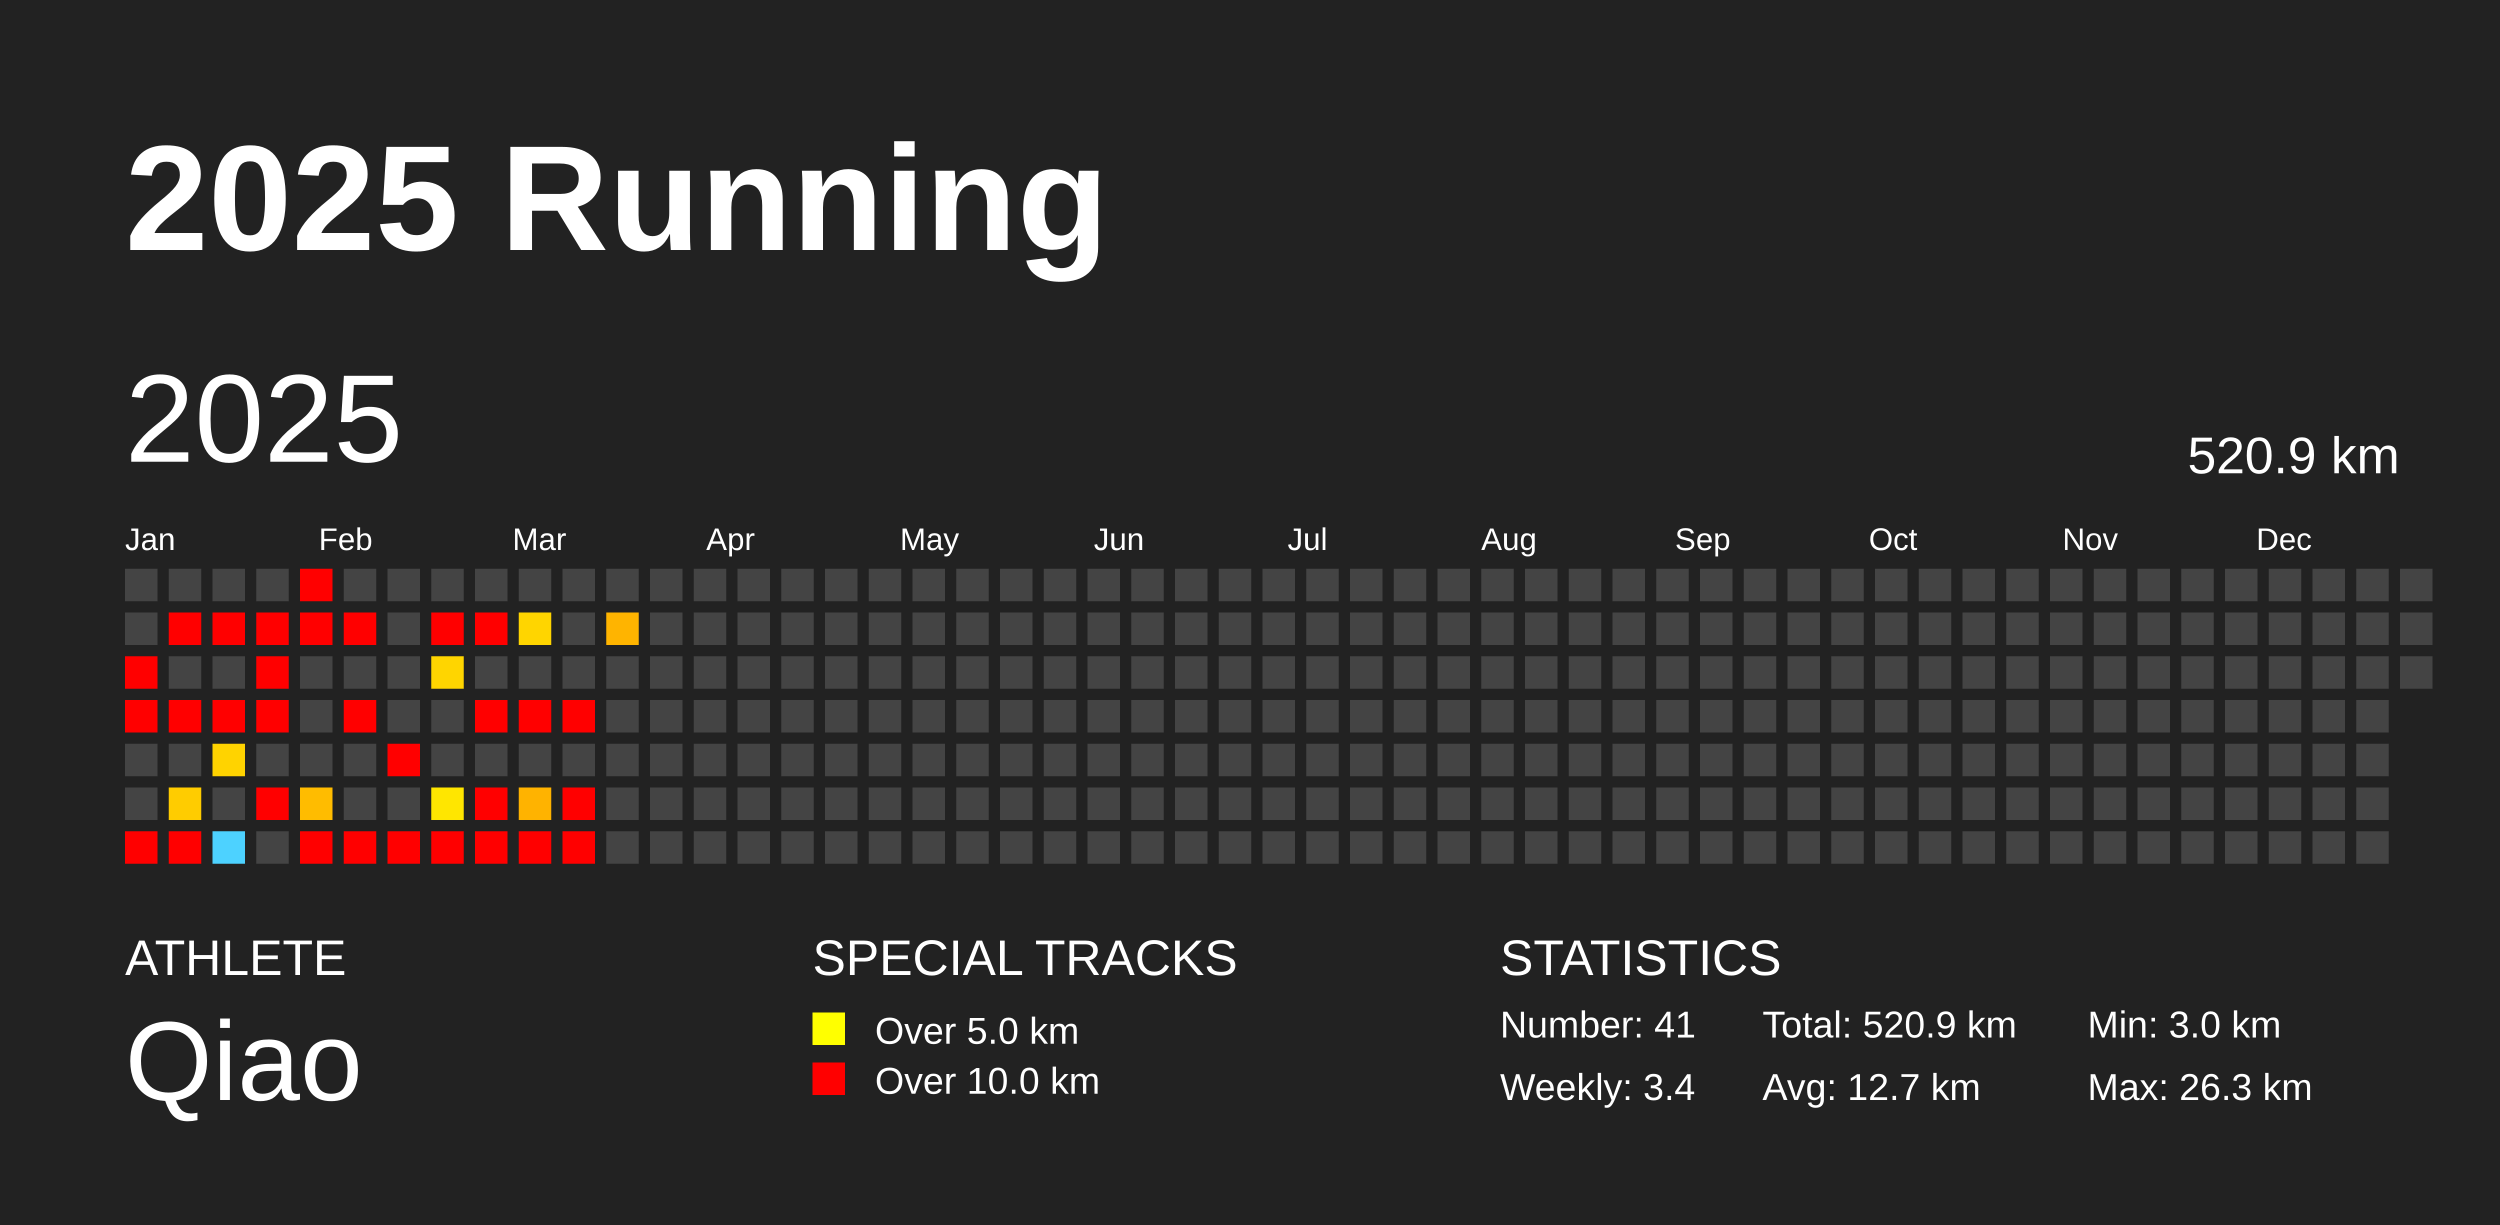
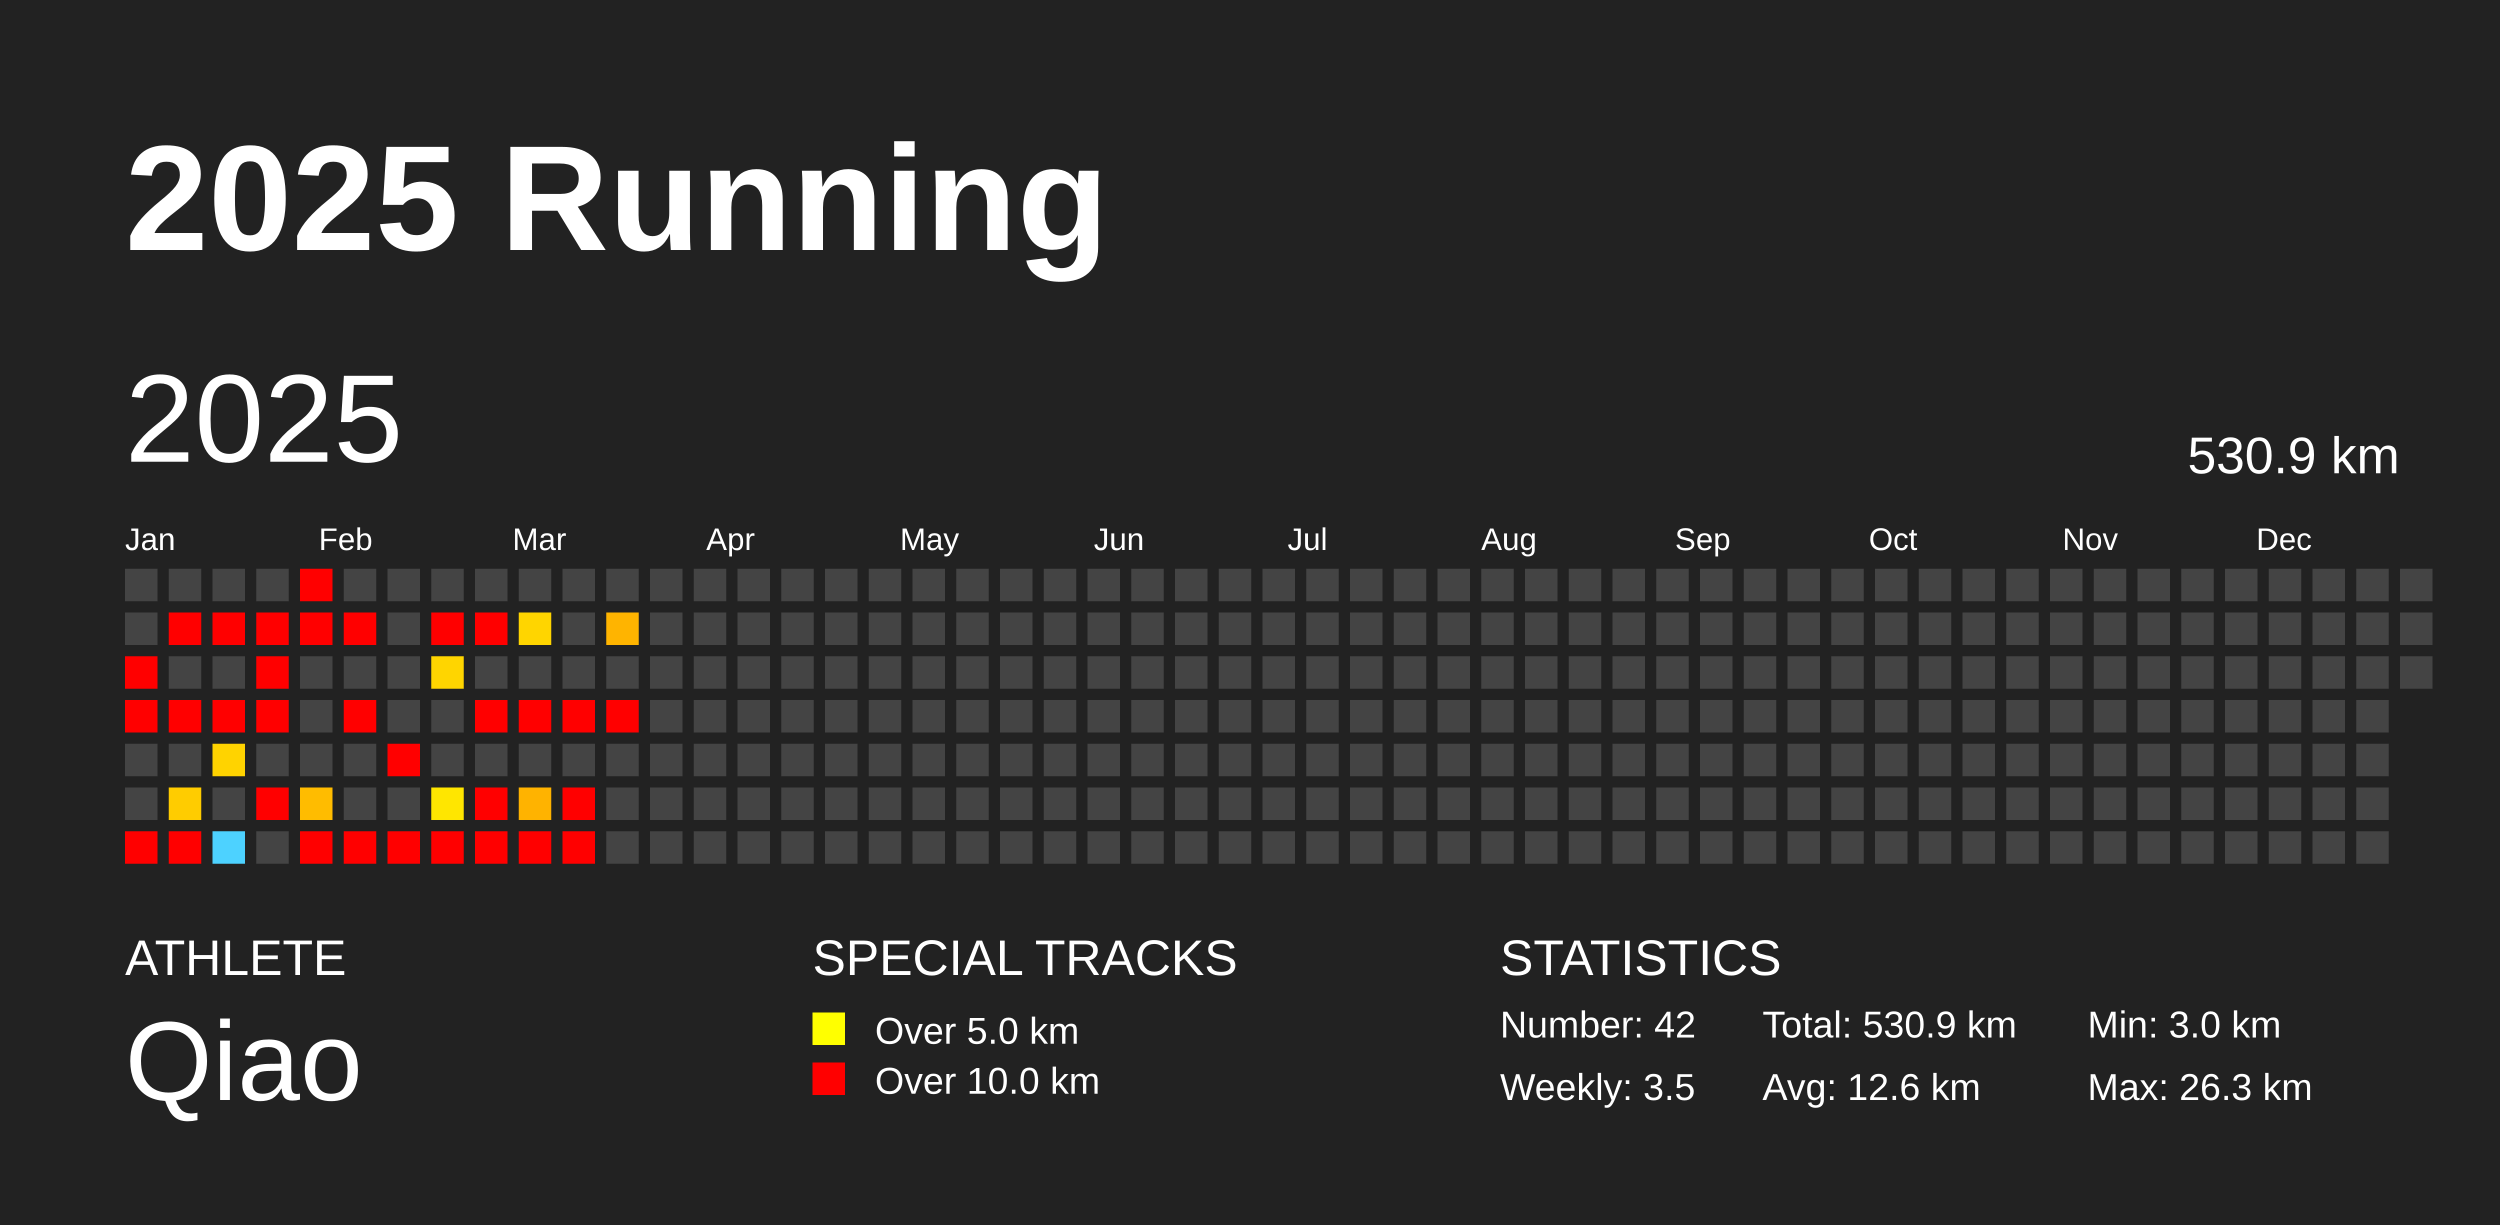
<svg xmlns="http://www.w3.org/2000/svg" baseProfile="full" height="98mm" version="1.1" viewBox="0,0,200,98" width="200mm">
  <defs />
  <rect fill="#222222" height="98" width="200" x="0" y="0" />
  <text fill="#FFFFFF" style="font-size:12px; font-family:Arial; font-weight:bold;" x="10" y="20">2025 Running</text>
  <text fill="#FFFFFF" style="font-size:4px; font-family:Arial" x="10" y="78">ATHLETE</text>
  <text fill="#FFFFFF" style="font-size:9px; font-family:Arial" x="10" y="88">Qiao</text>
  <text fill="#FFFFFF" style="font-size:4px; font-family:Arial" x="65" y="78">SPECIAL TRACKS</text>
  <rect fill="yellow" height="2.6" width="2.6" x="65" y="81" />
  <text fill="#FFFFFF" style="font-size:3px; font-family:Arial" x="70" y="83.5">Over 5.0 km</text>
  <rect fill="red" height="2.6" width="2.6" x="65" y="85" />
  <text fill="#FFFFFF" style="font-size:3px; font-family:Arial" x="70" y="87.5">Over 10.0 km</text>
  <text fill="#FFFFFF" style="font-size:4px; font-family:Arial" x="120" y="78">STATISTICS</text>
-   <text fill="#FFFFFF" style="font-size:3px; font-family:Arial" x="120" y="83">Number: 41</text>
-   <text fill="#FFFFFF" style="font-size:3px; font-family:Arial" x="120" y="88">Weekly: 3.4</text>
-   <text fill="#FFFFFF" style="font-size:3px; font-family:Arial" x="141" y="83">Total: 520.9 km</text>
-   <text fill="#FFFFFF" style="font-size:3px; font-family:Arial" x="141" y="88">Avg: 12.7 km</text>
+   <text fill="#FFFFFF" style="font-size:3px; font-family:Arial" x="120" y="83">Number: 42</text>
+   <text fill="#FFFFFF" style="font-size:3px; font-family:Arial" x="120" y="88">Weekly: 3.5</text>
+   <text fill="#FFFFFF" style="font-size:3px; font-family:Arial" x="141" y="83">Total: 530.9 km</text>
+   <text fill="#FFFFFF" style="font-size:3px; font-family:Arial" x="141" y="88">Avg: 12.6 km</text>
  <text fill="#FFFFFF" style="font-size:3px; font-family:Arial" x="167" y="83">Min: 3.0 km</text>
  <text fill="#FFFFFF" style="font-size:3px; font-family:Arial" x="167" y="88">Max: 26.3 km</text>
  <text dominant-baseline="hanging" fill="#FFFFFF" style="font-size:10.0px; font-family:Arial;" x="10" y="30">2025</text>
-   <text dominant-baseline="hanging" fill="#FFFFFF" style="font-size:4.125px; font-family:Arial;" x="175" y="35">520.9 km</text>
+   <text dominant-baseline="hanging" fill="#FFFFFF" style="font-size:4.125px; font-family:Arial;" x="175" y="35">530.9 km</text>
  <text fill="#FFFFFF" style="font-size:2.5px; font-family:Arial" x="10.0" y="44">Jan</text>
  <text fill="#FFFFFF" style="font-size:2.5px; font-family:Arial" x="25.5" y="44">Feb</text>
  <text fill="#FFFFFF" style="font-size:2.5px; font-family:Arial" x="41.0" y="44">Mar</text>
  <text fill="#FFFFFF" style="font-size:2.5px; font-family:Arial" x="56.5" y="44">Apr</text>
  <text fill="#FFFFFF" style="font-size:2.5px; font-family:Arial" x="72.0" y="44">May</text>
  <text fill="#FFFFFF" style="font-size:2.5px; font-family:Arial" x="87.5" y="44">Jun</text>
  <text fill="#FFFFFF" style="font-size:2.5px; font-family:Arial" x="103.0" y="44">Jul</text>
  <text fill="#FFFFFF" style="font-size:2.5px; font-family:Arial" x="118.5" y="44">Aug</text>
  <text fill="#FFFFFF" style="font-size:2.5px; font-family:Arial" x="134.0" y="44">Sep</text>
  <text fill="#FFFFFF" style="font-size:2.5px; font-family:Arial" x="149.5" y="44">Oct</text>
  <text fill="#FFFFFF" style="font-size:2.5px; font-family:Arial" x="165.0" y="44">Nov</text>
  <text fill="#FFFFFF" style="font-size:2.5px; font-family:Arial" x="180.5" y="44">Dec</text>
  <rect fill="#444444" height="2.6" width="2.6" x="10.0" y="45.5" />
  <rect fill="#444444" height="2.6" width="2.6" x="10.0" y="49.0" />
  <rect fill="red" height="2.6" width="2.6" x="10.0" y="52.5" />
  <rect fill="red" height="2.6" width="2.6" x="10.0" y="56.0" />
  <rect fill="#444444" height="2.6" width="2.6" x="10.0" y="59.5" />
  <rect fill="#444444" height="2.6" width="2.6" x="10.0" y="63.0" />
  <rect fill="red" height="2.6" width="2.6" x="10.0" y="66.5" />
  <rect fill="#444444" height="2.6" width="2.6" x="13.5" y="45.5" />
  <rect fill="red" height="2.6" width="2.6" x="13.5" y="49.0" />
  <rect fill="#444444" height="2.6" width="2.6" x="13.5" y="52.5" />
  <rect fill="red" height="2.6" width="2.6" x="13.5" y="56.0" />
  <rect fill="#444444" height="2.6" width="2.6" x="13.5" y="59.5" />
  <rect fill="#ffcc00" height="2.6" width="2.6" x="13.5" y="63.0" />
  <rect fill="red" height="2.6" width="2.6" x="13.5" y="66.5" />
  <rect fill="#444444" height="2.6" width="2.6" x="17.0" y="45.5" />
  <rect fill="red" height="2.6" width="2.6" x="17.0" y="49.0" />
  <rect fill="#444444" height="2.6" width="2.6" x="17.0" y="52.5" />
  <rect fill="red" height="2.6" width="2.6" x="17.0" y="56.0" />
  <rect fill="#ffd300" height="2.6" width="2.6" x="17.0" y="59.5" />
  <rect fill="#444444" height="2.6" width="2.6" x="17.0" y="63.0" />
  <rect fill="#4dd2ff" height="2.6" width="2.6" x="17.0" y="66.5" />
  <rect fill="#444444" height="2.6" width="2.6" x="20.5" y="45.5" />
  <rect fill="red" height="2.6" width="2.6" x="20.5" y="49.0" />
  <rect fill="red" height="2.6" width="2.6" x="20.5" y="52.5" />
  <rect fill="red" height="2.6" width="2.6" x="20.5" y="56.0" />
  <rect fill="#444444" height="2.6" width="2.6" x="20.5" y="59.5" />
  <rect fill="red" height="2.6" width="2.6" x="20.5" y="63.0" />
  <rect fill="#444444" height="2.6" width="2.6" x="20.5" y="66.5" />
  <rect fill="red" height="2.6" width="2.6" x="24.0" y="45.5" />
  <rect fill="red" height="2.6" width="2.6" x="24.0" y="49.0" />
  <rect fill="#444444" height="2.6" width="2.6" x="24.0" y="52.5" />
  <rect fill="#444444" height="2.6" width="2.6" x="24.0" y="56.0" />
  <rect fill="#444444" height="2.6" width="2.6" x="24.0" y="59.5" />
  <rect fill="#ffbc00" height="2.6" width="2.6" x="24.0" y="63.0" />
  <rect fill="red" height="2.6" width="2.6" x="24.0" y="66.5" />
  <rect fill="#444444" height="2.6" width="2.6" x="27.5" y="45.5" />
  <rect fill="red" height="2.6" width="2.6" x="27.5" y="49.0" />
  <rect fill="#444444" height="2.6" width="2.6" x="27.5" y="52.5" />
  <rect fill="red" height="2.6" width="2.6" x="27.5" y="56.0" />
  <rect fill="#444444" height="2.6" width="2.6" x="27.5" y="59.5" />
  <rect fill="#444444" height="2.6" width="2.6" x="27.5" y="63.0" />
  <rect fill="red" height="2.6" width="2.6" x="27.5" y="66.5" />
  <rect fill="#444444" height="2.6" width="2.6" x="31.0" y="45.5" />
  <rect fill="#444444" height="2.6" width="2.6" x="31.0" y="49.0" />
  <rect fill="#444444" height="2.6" width="2.6" x="31.0" y="52.5" />
  <rect fill="#444444" height="2.6" width="2.6" x="31.0" y="56.0" />
  <rect fill="red" height="2.6" width="2.6" x="31.0" y="59.5" />
  <rect fill="#444444" height="2.6" width="2.6" x="31.0" y="63.0" />
  <rect fill="red" height="2.6" width="2.6" x="31.0" y="66.5" />
  <rect fill="#444444" height="2.6" width="2.6" x="34.5" y="45.5" />
  <rect fill="red" height="2.6" width="2.6" x="34.5" y="49.0" />
  <rect fill="#ffd500" height="2.6" width="2.6" x="34.5" y="52.5" />
  <rect fill="#444444" height="2.6" width="2.6" x="34.5" y="56.0" />
  <rect fill="#444444" height="2.6" width="2.6" x="34.5" y="59.5" />
  <rect fill="#ffe600" height="2.6" width="2.6" x="34.5" y="63.0" />
  <rect fill="red" height="2.6" width="2.6" x="34.5" y="66.5" />
  <rect fill="#444444" height="2.6" width="2.6" x="38.0" y="45.5" />
  <rect fill="red" height="2.6" width="2.6" x="38.0" y="49.0" />
  <rect fill="#444444" height="2.6" width="2.6" x="38.0" y="52.5" />
  <rect fill="red" height="2.6" width="2.6" x="38.0" y="56.0" />
  <rect fill="#444444" height="2.6" width="2.6" x="38.0" y="59.5" />
  <rect fill="red" height="2.6" width="2.6" x="38.0" y="63.0" />
  <rect fill="red" height="2.6" width="2.6" x="38.0" y="66.5" />
  <rect fill="#444444" height="2.6" width="2.6" x="41.5" y="45.5" />
  <rect fill="#ffd500" height="2.6" width="2.6" x="41.5" y="49.0" />
  <rect fill="#444444" height="2.6" width="2.6" x="41.5" y="52.5" />
  <rect fill="red" height="2.6" width="2.6" x="41.5" y="56.0" />
  <rect fill="#444444" height="2.6" width="2.6" x="41.5" y="59.5" />
  <rect fill="#ffb300" height="2.6" width="2.6" x="41.5" y="63.0" />
  <rect fill="red" height="2.6" width="2.6" x="41.5" y="66.5" />
  <rect fill="#444444" height="2.6" width="2.6" x="45.0" y="45.5" />
  <rect fill="#444444" height="2.6" width="2.6" x="45.0" y="49.0" />
  <rect fill="#444444" height="2.6" width="2.6" x="45.0" y="52.5" />
  <rect fill="red" height="2.6" width="2.6" x="45.0" y="56.0" />
  <rect fill="#444444" height="2.6" width="2.6" x="45.0" y="59.5" />
  <rect fill="red" height="2.6" width="2.6" x="45.0" y="63.0" />
  <rect fill="red" height="2.6" width="2.6" x="45.0" y="66.5" />
  <rect fill="#444444" height="2.6" width="2.6" x="48.5" y="45.5" />
  <rect fill="#ffb400" height="2.6" width="2.6" x="48.5" y="49.0" />
  <rect fill="#444444" height="2.6" width="2.6" x="48.5" y="52.5" />
-   <rect fill="#444444" height="2.6" width="2.6" x="48.5" y="56.0" />
+   <rect fill="red" height="2.6" width="2.6" x="48.5" y="56.0" />
  <rect fill="#444444" height="2.6" width="2.6" x="48.5" y="59.5" />
  <rect fill="#444444" height="2.6" width="2.6" x="48.5" y="63.0" />
  <rect fill="#444444" height="2.6" width="2.6" x="48.5" y="66.5" />
  <rect fill="#444444" height="2.6" width="2.6" x="52.0" y="45.5" />
  <rect fill="#444444" height="2.6" width="2.6" x="52.0" y="49.0" />
  <rect fill="#444444" height="2.6" width="2.6" x="52.0" y="52.5" />
  <rect fill="#444444" height="2.6" width="2.6" x="52.0" y="56.0" />
  <rect fill="#444444" height="2.6" width="2.6" x="52.0" y="59.5" />
  <rect fill="#444444" height="2.6" width="2.6" x="52.0" y="63.0" />
  <rect fill="#444444" height="2.6" width="2.6" x="52.0" y="66.5" />
  <rect fill="#444444" height="2.6" width="2.6" x="55.5" y="45.5" />
  <rect fill="#444444" height="2.6" width="2.6" x="55.5" y="49.0" />
  <rect fill="#444444" height="2.6" width="2.6" x="55.5" y="52.5" />
  <rect fill="#444444" height="2.6" width="2.6" x="55.5" y="56.0" />
  <rect fill="#444444" height="2.6" width="2.6" x="55.5" y="59.5" />
  <rect fill="#444444" height="2.6" width="2.6" x="55.5" y="63.0" />
  <rect fill="#444444" height="2.6" width="2.6" x="55.5" y="66.5" />
  <rect fill="#444444" height="2.6" width="2.6" x="59.0" y="45.5" />
  <rect fill="#444444" height="2.6" width="2.6" x="59.0" y="49.0" />
  <rect fill="#444444" height="2.6" width="2.6" x="59.0" y="52.5" />
  <rect fill="#444444" height="2.6" width="2.6" x="59.0" y="56.0" />
  <rect fill="#444444" height="2.6" width="2.6" x="59.0" y="59.5" />
  <rect fill="#444444" height="2.6" width="2.6" x="59.0" y="63.0" />
  <rect fill="#444444" height="2.6" width="2.6" x="59.0" y="66.5" />
  <rect fill="#444444" height="2.6" width="2.6" x="62.5" y="45.5" />
  <rect fill="#444444" height="2.6" width="2.6" x="62.5" y="49.0" />
  <rect fill="#444444" height="2.6" width="2.6" x="62.5" y="52.5" />
  <rect fill="#444444" height="2.6" width="2.6" x="62.5" y="56.0" />
  <rect fill="#444444" height="2.6" width="2.6" x="62.5" y="59.5" />
  <rect fill="#444444" height="2.6" width="2.6" x="62.5" y="63.0" />
  <rect fill="#444444" height="2.6" width="2.6" x="62.5" y="66.5" />
  <rect fill="#444444" height="2.6" width="2.6" x="66.0" y="45.5" />
  <rect fill="#444444" height="2.6" width="2.6" x="66.0" y="49.0" />
  <rect fill="#444444" height="2.6" width="2.6" x="66.0" y="52.5" />
  <rect fill="#444444" height="2.6" width="2.6" x="66.0" y="56.0" />
  <rect fill="#444444" height="2.6" width="2.6" x="66.0" y="59.5" />
  <rect fill="#444444" height="2.6" width="2.6" x="66.0" y="63.0" />
  <rect fill="#444444" height="2.6" width="2.6" x="66.0" y="66.5" />
  <rect fill="#444444" height="2.6" width="2.6" x="69.5" y="45.5" />
  <rect fill="#444444" height="2.6" width="2.6" x="69.5" y="49.0" />
  <rect fill="#444444" height="2.6" width="2.6" x="69.5" y="52.5" />
  <rect fill="#444444" height="2.6" width="2.6" x="69.5" y="56.0" />
  <rect fill="#444444" height="2.6" width="2.6" x="69.5" y="59.5" />
  <rect fill="#444444" height="2.6" width="2.6" x="69.5" y="63.0" />
  <rect fill="#444444" height="2.6" width="2.6" x="69.5" y="66.5" />
  <rect fill="#444444" height="2.6" width="2.6" x="73.0" y="45.5" />
  <rect fill="#444444" height="2.6" width="2.6" x="73.0" y="49.0" />
  <rect fill="#444444" height="2.6" width="2.6" x="73.0" y="52.5" />
  <rect fill="#444444" height="2.6" width="2.6" x="73.0" y="56.0" />
  <rect fill="#444444" height="2.6" width="2.6" x="73.0" y="59.5" />
  <rect fill="#444444" height="2.6" width="2.6" x="73.0" y="63.0" />
  <rect fill="#444444" height="2.6" width="2.6" x="73.0" y="66.5" />
  <rect fill="#444444" height="2.6" width="2.6" x="76.5" y="45.5" />
  <rect fill="#444444" height="2.6" width="2.6" x="76.5" y="49.0" />
  <rect fill="#444444" height="2.6" width="2.6" x="76.5" y="52.5" />
  <rect fill="#444444" height="2.6" width="2.6" x="76.5" y="56.0" />
  <rect fill="#444444" height="2.6" width="2.6" x="76.5" y="59.5" />
  <rect fill="#444444" height="2.6" width="2.6" x="76.5" y="63.0" />
  <rect fill="#444444" height="2.6" width="2.6" x="76.5" y="66.5" />
  <rect fill="#444444" height="2.6" width="2.6" x="80.0" y="45.5" />
  <rect fill="#444444" height="2.6" width="2.6" x="80.0" y="49.0" />
  <rect fill="#444444" height="2.6" width="2.6" x="80.0" y="52.5" />
  <rect fill="#444444" height="2.6" width="2.6" x="80.0" y="56.0" />
  <rect fill="#444444" height="2.6" width="2.6" x="80.0" y="59.5" />
  <rect fill="#444444" height="2.6" width="2.6" x="80.0" y="63.0" />
  <rect fill="#444444" height="2.6" width="2.6" x="80.0" y="66.5" />
  <rect fill="#444444" height="2.6" width="2.6" x="83.5" y="45.5" />
  <rect fill="#444444" height="2.6" width="2.6" x="83.5" y="49.0" />
  <rect fill="#444444" height="2.6" width="2.6" x="83.5" y="52.5" />
  <rect fill="#444444" height="2.6" width="2.6" x="83.5" y="56.0" />
  <rect fill="#444444" height="2.6" width="2.6" x="83.5" y="59.5" />
  <rect fill="#444444" height="2.6" width="2.6" x="83.5" y="63.0" />
  <rect fill="#444444" height="2.6" width="2.6" x="83.5" y="66.5" />
  <rect fill="#444444" height="2.6" width="2.6" x="87.0" y="45.5" />
  <rect fill="#444444" height="2.6" width="2.6" x="87.0" y="49.0" />
  <rect fill="#444444" height="2.6" width="2.6" x="87.0" y="52.5" />
  <rect fill="#444444" height="2.6" width="2.6" x="87.0" y="56.0" />
  <rect fill="#444444" height="2.6" width="2.6" x="87.0" y="59.5" />
  <rect fill="#444444" height="2.6" width="2.6" x="87.0" y="63.0" />
  <rect fill="#444444" height="2.6" width="2.6" x="87.0" y="66.5" />
  <rect fill="#444444" height="2.6" width="2.6" x="90.5" y="45.5" />
  <rect fill="#444444" height="2.6" width="2.6" x="90.5" y="49.0" />
  <rect fill="#444444" height="2.6" width="2.6" x="90.5" y="52.5" />
  <rect fill="#444444" height="2.6" width="2.6" x="90.5" y="56.0" />
  <rect fill="#444444" height="2.6" width="2.6" x="90.5" y="59.5" />
  <rect fill="#444444" height="2.6" width="2.6" x="90.5" y="63.0" />
  <rect fill="#444444" height="2.6" width="2.6" x="90.5" y="66.5" />
  <rect fill="#444444" height="2.6" width="2.6" x="94.0" y="45.5" />
  <rect fill="#444444" height="2.6" width="2.6" x="94.0" y="49.0" />
  <rect fill="#444444" height="2.6" width="2.6" x="94.0" y="52.5" />
  <rect fill="#444444" height="2.6" width="2.6" x="94.0" y="56.0" />
  <rect fill="#444444" height="2.6" width="2.6" x="94.0" y="59.5" />
  <rect fill="#444444" height="2.6" width="2.6" x="94.0" y="63.0" />
  <rect fill="#444444" height="2.6" width="2.6" x="94.0" y="66.5" />
  <rect fill="#444444" height="2.6" width="2.6" x="97.5" y="45.5" />
  <rect fill="#444444" height="2.6" width="2.6" x="97.5" y="49.0" />
  <rect fill="#444444" height="2.6" width="2.6" x="97.5" y="52.5" />
  <rect fill="#444444" height="2.6" width="2.6" x="97.5" y="56.0" />
  <rect fill="#444444" height="2.6" width="2.6" x="97.5" y="59.5" />
  <rect fill="#444444" height="2.6" width="2.6" x="97.5" y="63.0" />
  <rect fill="#444444" height="2.6" width="2.6" x="97.5" y="66.5" />
  <rect fill="#444444" height="2.6" width="2.6" x="101.0" y="45.5" />
  <rect fill="#444444" height="2.6" width="2.6" x="101.0" y="49.0" />
  <rect fill="#444444" height="2.6" width="2.6" x="101.0" y="52.5" />
  <rect fill="#444444" height="2.6" width="2.6" x="101.0" y="56.0" />
  <rect fill="#444444" height="2.6" width="2.6" x="101.0" y="59.5" />
  <rect fill="#444444" height="2.6" width="2.6" x="101.0" y="63.0" />
  <rect fill="#444444" height="2.6" width="2.6" x="101.0" y="66.5" />
  <rect fill="#444444" height="2.6" width="2.6" x="104.5" y="45.5" />
  <rect fill="#444444" height="2.6" width="2.6" x="104.5" y="49.0" />
  <rect fill="#444444" height="2.6" width="2.6" x="104.5" y="52.5" />
  <rect fill="#444444" height="2.6" width="2.6" x="104.5" y="56.0" />
  <rect fill="#444444" height="2.6" width="2.6" x="104.5" y="59.5" />
  <rect fill="#444444" height="2.6" width="2.6" x="104.5" y="63.0" />
  <rect fill="#444444" height="2.6" width="2.6" x="104.5" y="66.5" />
  <rect fill="#444444" height="2.6" width="2.6" x="108.0" y="45.5" />
  <rect fill="#444444" height="2.6" width="2.6" x="108.0" y="49.0" />
  <rect fill="#444444" height="2.6" width="2.6" x="108.0" y="52.5" />
  <rect fill="#444444" height="2.6" width="2.6" x="108.0" y="56.0" />
  <rect fill="#444444" height="2.6" width="2.6" x="108.0" y="59.5" />
  <rect fill="#444444" height="2.6" width="2.6" x="108.0" y="63.0" />
  <rect fill="#444444" height="2.6" width="2.6" x="108.0" y="66.5" />
  <rect fill="#444444" height="2.6" width="2.6" x="111.5" y="45.5" />
  <rect fill="#444444" height="2.6" width="2.6" x="111.5" y="49.0" />
  <rect fill="#444444" height="2.6" width="2.6" x="111.5" y="52.5" />
  <rect fill="#444444" height="2.6" width="2.6" x="111.5" y="56.0" />
  <rect fill="#444444" height="2.6" width="2.6" x="111.5" y="59.5" />
  <rect fill="#444444" height="2.6" width="2.6" x="111.5" y="63.0" />
  <rect fill="#444444" height="2.6" width="2.6" x="111.5" y="66.5" />
  <rect fill="#444444" height="2.6" width="2.6" x="115.0" y="45.5" />
  <rect fill="#444444" height="2.6" width="2.6" x="115.0" y="49.0" />
  <rect fill="#444444" height="2.6" width="2.6" x="115.0" y="52.5" />
  <rect fill="#444444" height="2.6" width="2.6" x="115.0" y="56.0" />
  <rect fill="#444444" height="2.6" width="2.6" x="115.0" y="59.5" />
  <rect fill="#444444" height="2.6" width="2.6" x="115.0" y="63.0" />
  <rect fill="#444444" height="2.6" width="2.6" x="115.0" y="66.5" />
  <rect fill="#444444" height="2.6" width="2.6" x="118.5" y="45.5" />
  <rect fill="#444444" height="2.6" width="2.6" x="118.5" y="49.0" />
  <rect fill="#444444" height="2.6" width="2.6" x="118.5" y="52.5" />
  <rect fill="#444444" height="2.6" width="2.6" x="118.5" y="56.0" />
  <rect fill="#444444" height="2.6" width="2.6" x="118.5" y="59.5" />
  <rect fill="#444444" height="2.6" width="2.6" x="118.5" y="63.0" />
  <rect fill="#444444" height="2.6" width="2.6" x="118.5" y="66.5" />
  <rect fill="#444444" height="2.6" width="2.6" x="122.0" y="45.5" />
  <rect fill="#444444" height="2.6" width="2.6" x="122.0" y="49.0" />
  <rect fill="#444444" height="2.6" width="2.6" x="122.0" y="52.5" />
  <rect fill="#444444" height="2.6" width="2.6" x="122.0" y="56.0" />
  <rect fill="#444444" height="2.6" width="2.6" x="122.0" y="59.5" />
  <rect fill="#444444" height="2.6" width="2.6" x="122.0" y="63.0" />
  <rect fill="#444444" height="2.6" width="2.6" x="122.0" y="66.5" />
  <rect fill="#444444" height="2.6" width="2.6" x="125.5" y="45.5" />
  <rect fill="#444444" height="2.6" width="2.6" x="125.5" y="49.0" />
  <rect fill="#444444" height="2.6" width="2.6" x="125.5" y="52.5" />
  <rect fill="#444444" height="2.6" width="2.6" x="125.5" y="56.0" />
  <rect fill="#444444" height="2.6" width="2.6" x="125.5" y="59.5" />
  <rect fill="#444444" height="2.6" width="2.6" x="125.5" y="63.0" />
  <rect fill="#444444" height="2.6" width="2.6" x="125.5" y="66.5" />
  <rect fill="#444444" height="2.6" width="2.6" x="129.0" y="45.5" />
  <rect fill="#444444" height="2.6" width="2.6" x="129.0" y="49.0" />
  <rect fill="#444444" height="2.6" width="2.6" x="129.0" y="52.5" />
  <rect fill="#444444" height="2.6" width="2.6" x="129.0" y="56.0" />
  <rect fill="#444444" height="2.6" width="2.6" x="129.0" y="59.5" />
  <rect fill="#444444" height="2.6" width="2.6" x="129.0" y="63.0" />
  <rect fill="#444444" height="2.6" width="2.6" x="129.0" y="66.5" />
  <rect fill="#444444" height="2.6" width="2.6" x="132.5" y="45.5" />
  <rect fill="#444444" height="2.6" width="2.6" x="132.5" y="49.0" />
  <rect fill="#444444" height="2.6" width="2.6" x="132.5" y="52.5" />
  <rect fill="#444444" height="2.6" width="2.6" x="132.5" y="56.0" />
  <rect fill="#444444" height="2.6" width="2.6" x="132.5" y="59.5" />
  <rect fill="#444444" height="2.6" width="2.6" x="132.5" y="63.0" />
  <rect fill="#444444" height="2.6" width="2.6" x="132.5" y="66.5" />
  <rect fill="#444444" height="2.6" width="2.6" x="136.0" y="45.5" />
  <rect fill="#444444" height="2.6" width="2.6" x="136.0" y="49.0" />
  <rect fill="#444444" height="2.6" width="2.6" x="136.0" y="52.5" />
  <rect fill="#444444" height="2.6" width="2.6" x="136.0" y="56.0" />
  <rect fill="#444444" height="2.6" width="2.6" x="136.0" y="59.5" />
  <rect fill="#444444" height="2.6" width="2.6" x="136.0" y="63.0" />
  <rect fill="#444444" height="2.6" width="2.6" x="136.0" y="66.5" />
  <rect fill="#444444" height="2.6" width="2.6" x="139.5" y="45.5" />
  <rect fill="#444444" height="2.6" width="2.6" x="139.5" y="49.0" />
  <rect fill="#444444" height="2.6" width="2.6" x="139.5" y="52.5" />
  <rect fill="#444444" height="2.6" width="2.6" x="139.5" y="56.0" />
  <rect fill="#444444" height="2.6" width="2.6" x="139.5" y="59.5" />
  <rect fill="#444444" height="2.6" width="2.6" x="139.5" y="63.0" />
  <rect fill="#444444" height="2.6" width="2.6" x="139.5" y="66.5" />
  <rect fill="#444444" height="2.6" width="2.6" x="143.0" y="45.5" />
  <rect fill="#444444" height="2.6" width="2.6" x="143.0" y="49.0" />
  <rect fill="#444444" height="2.6" width="2.6" x="143.0" y="52.5" />
  <rect fill="#444444" height="2.6" width="2.6" x="143.0" y="56.0" />
  <rect fill="#444444" height="2.6" width="2.6" x="143.0" y="59.5" />
  <rect fill="#444444" height="2.6" width="2.6" x="143.0" y="63.0" />
  <rect fill="#444444" height="2.6" width="2.6" x="143.0" y="66.5" />
  <rect fill="#444444" height="2.6" width="2.6" x="146.5" y="45.5" />
  <rect fill="#444444" height="2.6" width="2.6" x="146.5" y="49.0" />
  <rect fill="#444444" height="2.6" width="2.6" x="146.5" y="52.5" />
  <rect fill="#444444" height="2.6" width="2.6" x="146.5" y="56.0" />
  <rect fill="#444444" height="2.6" width="2.6" x="146.5" y="59.5" />
  <rect fill="#444444" height="2.6" width="2.6" x="146.5" y="63.0" />
  <rect fill="#444444" height="2.6" width="2.6" x="146.5" y="66.5" />
  <rect fill="#444444" height="2.6" width="2.6" x="150.0" y="45.5" />
  <rect fill="#444444" height="2.6" width="2.6" x="150.0" y="49.0" />
  <rect fill="#444444" height="2.6" width="2.6" x="150.0" y="52.5" />
  <rect fill="#444444" height="2.6" width="2.6" x="150.0" y="56.0" />
  <rect fill="#444444" height="2.6" width="2.6" x="150.0" y="59.5" />
  <rect fill="#444444" height="2.6" width="2.6" x="150.0" y="63.0" />
  <rect fill="#444444" height="2.6" width="2.6" x="150.0" y="66.5" />
  <rect fill="#444444" height="2.6" width="2.6" x="153.5" y="45.5" />
  <rect fill="#444444" height="2.6" width="2.6" x="153.5" y="49.0" />
  <rect fill="#444444" height="2.6" width="2.6" x="153.5" y="52.5" />
  <rect fill="#444444" height="2.6" width="2.6" x="153.5" y="56.0" />
  <rect fill="#444444" height="2.6" width="2.6" x="153.5" y="59.5" />
  <rect fill="#444444" height="2.6" width="2.6" x="153.5" y="63.0" />
  <rect fill="#444444" height="2.6" width="2.6" x="153.5" y="66.5" />
  <rect fill="#444444" height="2.6" width="2.6" x="157.0" y="45.5" />
  <rect fill="#444444" height="2.6" width="2.6" x="157.0" y="49.0" />
  <rect fill="#444444" height="2.6" width="2.6" x="157.0" y="52.5" />
  <rect fill="#444444" height="2.6" width="2.6" x="157.0" y="56.0" />
  <rect fill="#444444" height="2.6" width="2.6" x="157.0" y="59.5" />
  <rect fill="#444444" height="2.6" width="2.6" x="157.0" y="63.0" />
  <rect fill="#444444" height="2.6" width="2.6" x="157.0" y="66.5" />
  <rect fill="#444444" height="2.6" width="2.6" x="160.5" y="45.5" />
  <rect fill="#444444" height="2.6" width="2.6" x="160.5" y="49.0" />
  <rect fill="#444444" height="2.6" width="2.6" x="160.5" y="52.5" />
  <rect fill="#444444" height="2.6" width="2.6" x="160.5" y="56.0" />
  <rect fill="#444444" height="2.6" width="2.6" x="160.5" y="59.5" />
  <rect fill="#444444" height="2.6" width="2.6" x="160.5" y="63.0" />
  <rect fill="#444444" height="2.6" width="2.6" x="160.5" y="66.5" />
  <rect fill="#444444" height="2.6" width="2.6" x="164.0" y="45.5" />
  <rect fill="#444444" height="2.6" width="2.6" x="164.0" y="49.0" />
  <rect fill="#444444" height="2.6" width="2.6" x="164.0" y="52.5" />
  <rect fill="#444444" height="2.6" width="2.6" x="164.0" y="56.0" />
  <rect fill="#444444" height="2.6" width="2.6" x="164.0" y="59.5" />
  <rect fill="#444444" height="2.6" width="2.6" x="164.0" y="63.0" />
  <rect fill="#444444" height="2.6" width="2.6" x="164.0" y="66.5" />
  <rect fill="#444444" height="2.6" width="2.6" x="167.5" y="45.5" />
  <rect fill="#444444" height="2.6" width="2.6" x="167.5" y="49.0" />
  <rect fill="#444444" height="2.6" width="2.6" x="167.5" y="52.5" />
  <rect fill="#444444" height="2.6" width="2.6" x="167.5" y="56.0" />
  <rect fill="#444444" height="2.6" width="2.6" x="167.5" y="59.5" />
  <rect fill="#444444" height="2.6" width="2.6" x="167.5" y="63.0" />
  <rect fill="#444444" height="2.6" width="2.6" x="167.5" y="66.5" />
  <rect fill="#444444" height="2.6" width="2.6" x="171.0" y="45.5" />
  <rect fill="#444444" height="2.6" width="2.6" x="171.0" y="49.0" />
  <rect fill="#444444" height="2.6" width="2.6" x="171.0" y="52.5" />
  <rect fill="#444444" height="2.6" width="2.6" x="171.0" y="56.0" />
  <rect fill="#444444" height="2.6" width="2.6" x="171.0" y="59.5" />
  <rect fill="#444444" height="2.6" width="2.6" x="171.0" y="63.0" />
  <rect fill="#444444" height="2.6" width="2.6" x="171.0" y="66.5" />
  <rect fill="#444444" height="2.6" width="2.6" x="174.5" y="45.5" />
  <rect fill="#444444" height="2.6" width="2.6" x="174.5" y="49.0" />
  <rect fill="#444444" height="2.6" width="2.6" x="174.5" y="52.5" />
  <rect fill="#444444" height="2.6" width="2.6" x="174.5" y="56.0" />
  <rect fill="#444444" height="2.6" width="2.6" x="174.5" y="59.5" />
  <rect fill="#444444" height="2.6" width="2.6" x="174.5" y="63.0" />
  <rect fill="#444444" height="2.6" width="2.6" x="174.5" y="66.5" />
  <rect fill="#444444" height="2.6" width="2.6" x="178.0" y="45.5" />
  <rect fill="#444444" height="2.6" width="2.6" x="178.0" y="49.0" />
  <rect fill="#444444" height="2.6" width="2.6" x="178.0" y="52.5" />
  <rect fill="#444444" height="2.6" width="2.6" x="178.0" y="56.0" />
  <rect fill="#444444" height="2.6" width="2.6" x="178.0" y="59.5" />
  <rect fill="#444444" height="2.6" width="2.6" x="178.0" y="63.0" />
  <rect fill="#444444" height="2.6" width="2.6" x="178.0" y="66.5" />
  <rect fill="#444444" height="2.6" width="2.6" x="181.5" y="45.5" />
  <rect fill="#444444" height="2.6" width="2.6" x="181.5" y="49.0" />
  <rect fill="#444444" height="2.6" width="2.6" x="181.5" y="52.5" />
  <rect fill="#444444" height="2.6" width="2.6" x="181.5" y="56.0" />
  <rect fill="#444444" height="2.6" width="2.6" x="181.5" y="59.5" />
  <rect fill="#444444" height="2.6" width="2.6" x="181.5" y="63.0" />
  <rect fill="#444444" height="2.6" width="2.6" x="181.5" y="66.5" />
  <rect fill="#444444" height="2.6" width="2.6" x="185.0" y="45.5" />
  <rect fill="#444444" height="2.6" width="2.6" x="185.0" y="49.0" />
  <rect fill="#444444" height="2.6" width="2.6" x="185.0" y="52.5" />
  <rect fill="#444444" height="2.6" width="2.6" x="185.0" y="56.0" />
  <rect fill="#444444" height="2.6" width="2.6" x="185.0" y="59.5" />
  <rect fill="#444444" height="2.6" width="2.6" x="185.0" y="63.0" />
  <rect fill="#444444" height="2.6" width="2.6" x="185.0" y="66.5" />
  <rect fill="#444444" height="2.6" width="2.6" x="188.5" y="45.5" />
  <rect fill="#444444" height="2.6" width="2.6" x="188.5" y="49.0" />
  <rect fill="#444444" height="2.6" width="2.6" x="188.5" y="52.5" />
  <rect fill="#444444" height="2.6" width="2.6" x="188.5" y="56.0" />
  <rect fill="#444444" height="2.6" width="2.6" x="188.5" y="59.5" />
  <rect fill="#444444" height="2.6" width="2.6" x="188.5" y="63.0" />
  <rect fill="#444444" height="2.6" width="2.6" x="188.5" y="66.5" />
  <rect fill="#444444" height="2.6" width="2.6" x="192.0" y="45.5" />
  <rect fill="#444444" height="2.6" width="2.6" x="192.0" y="49.0" />
  <rect fill="#444444" height="2.6" width="2.6" x="192.0" y="52.5" />
</svg>
